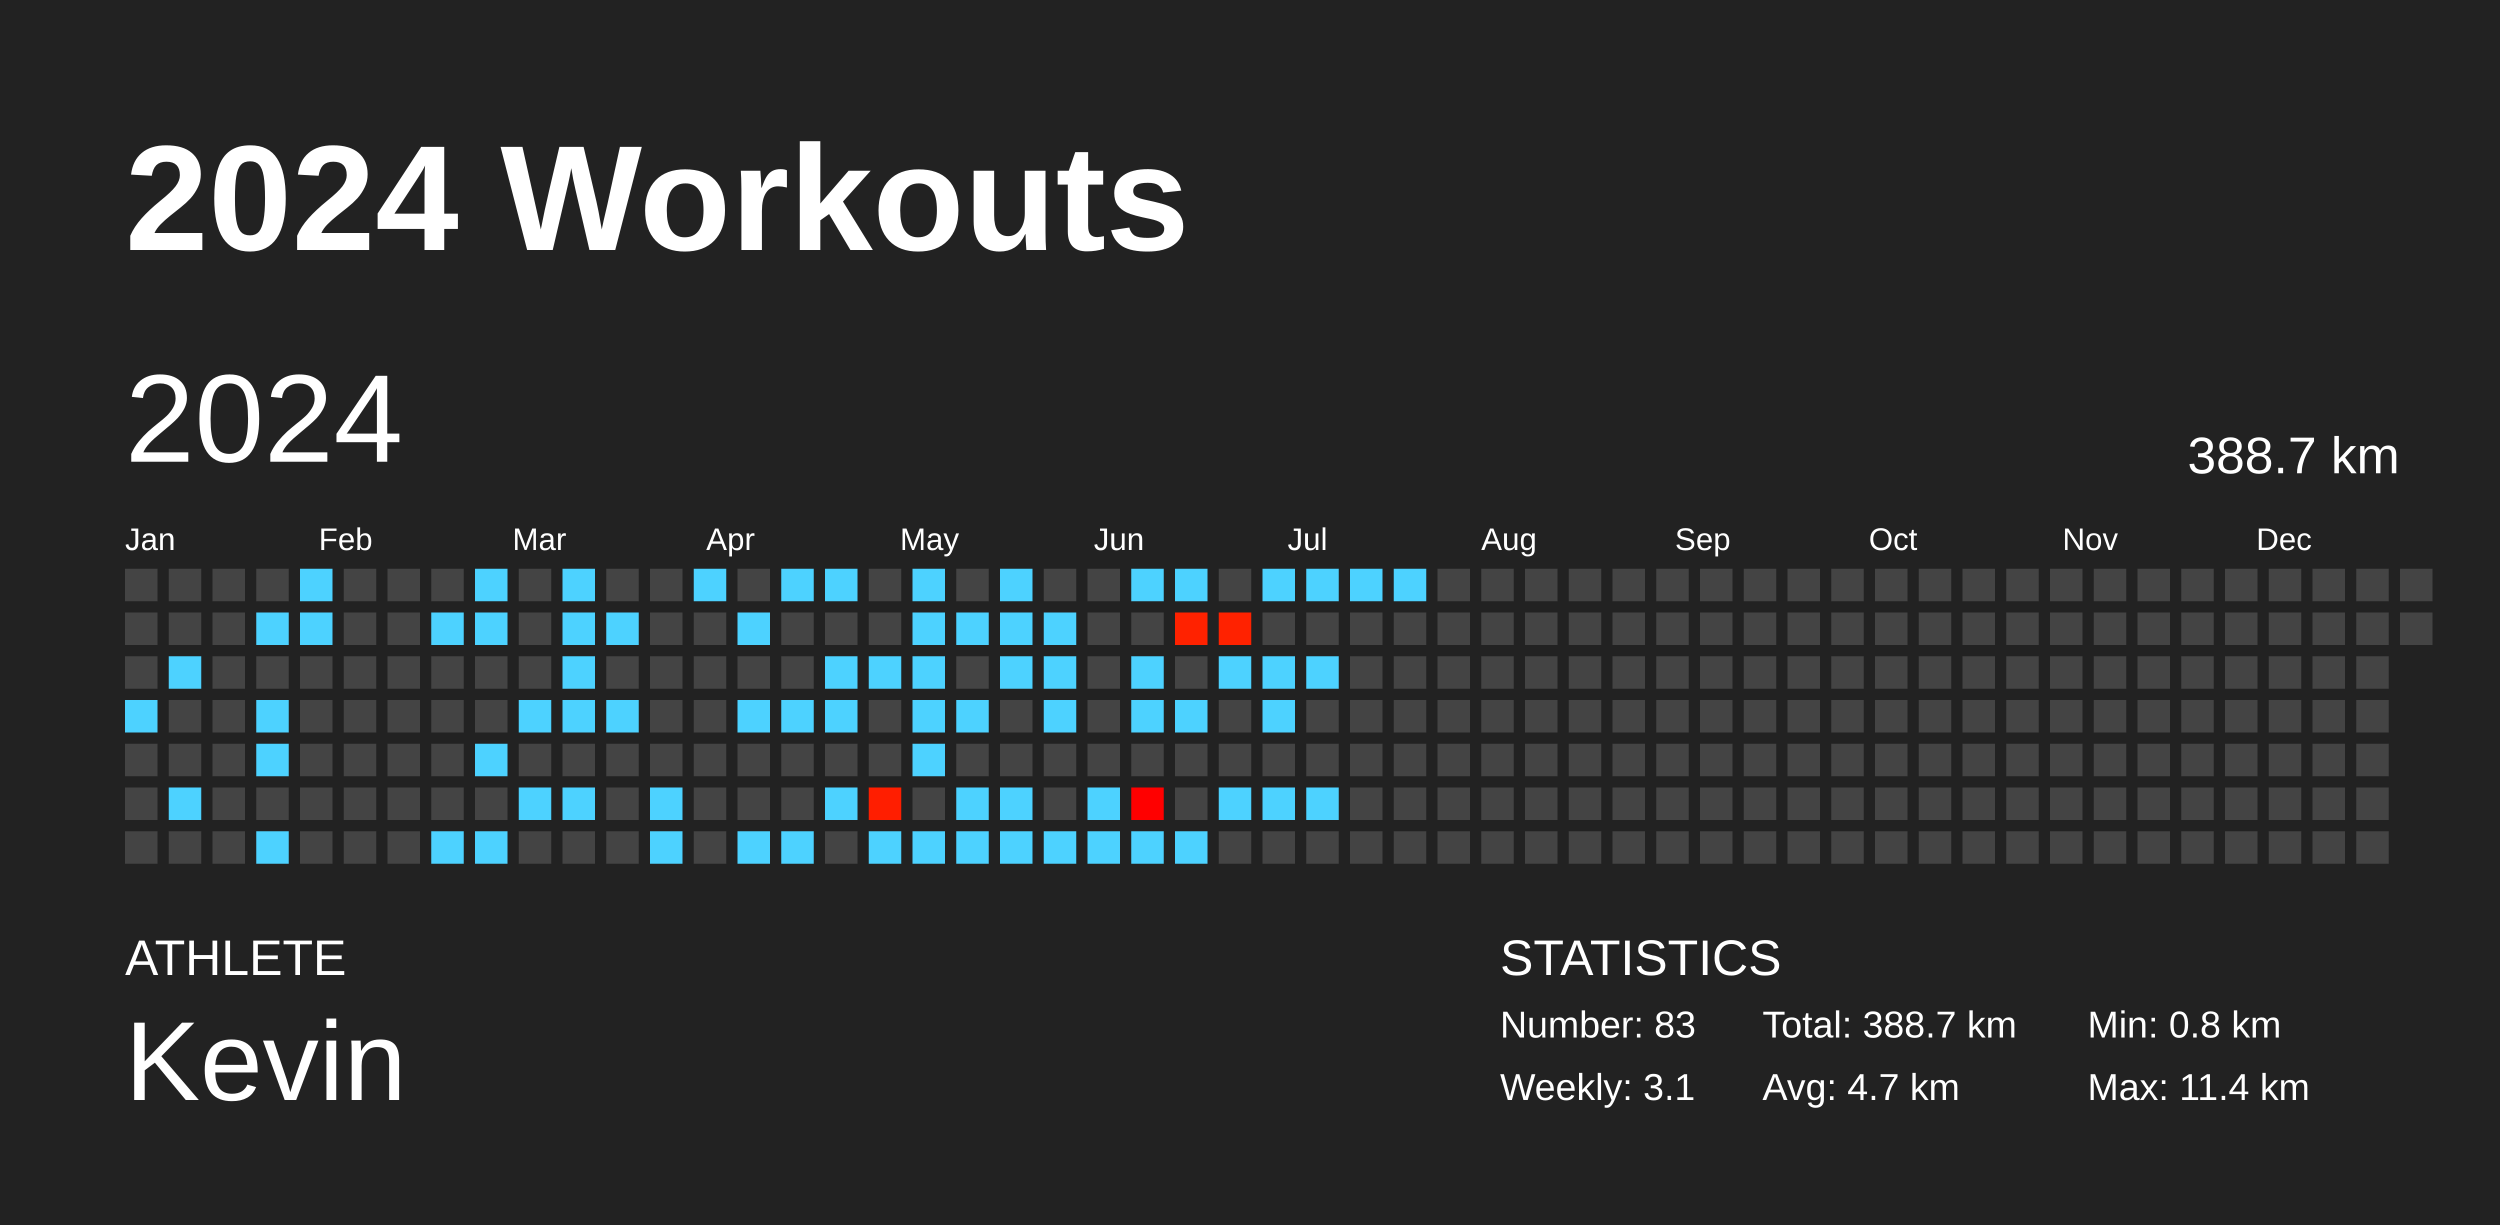
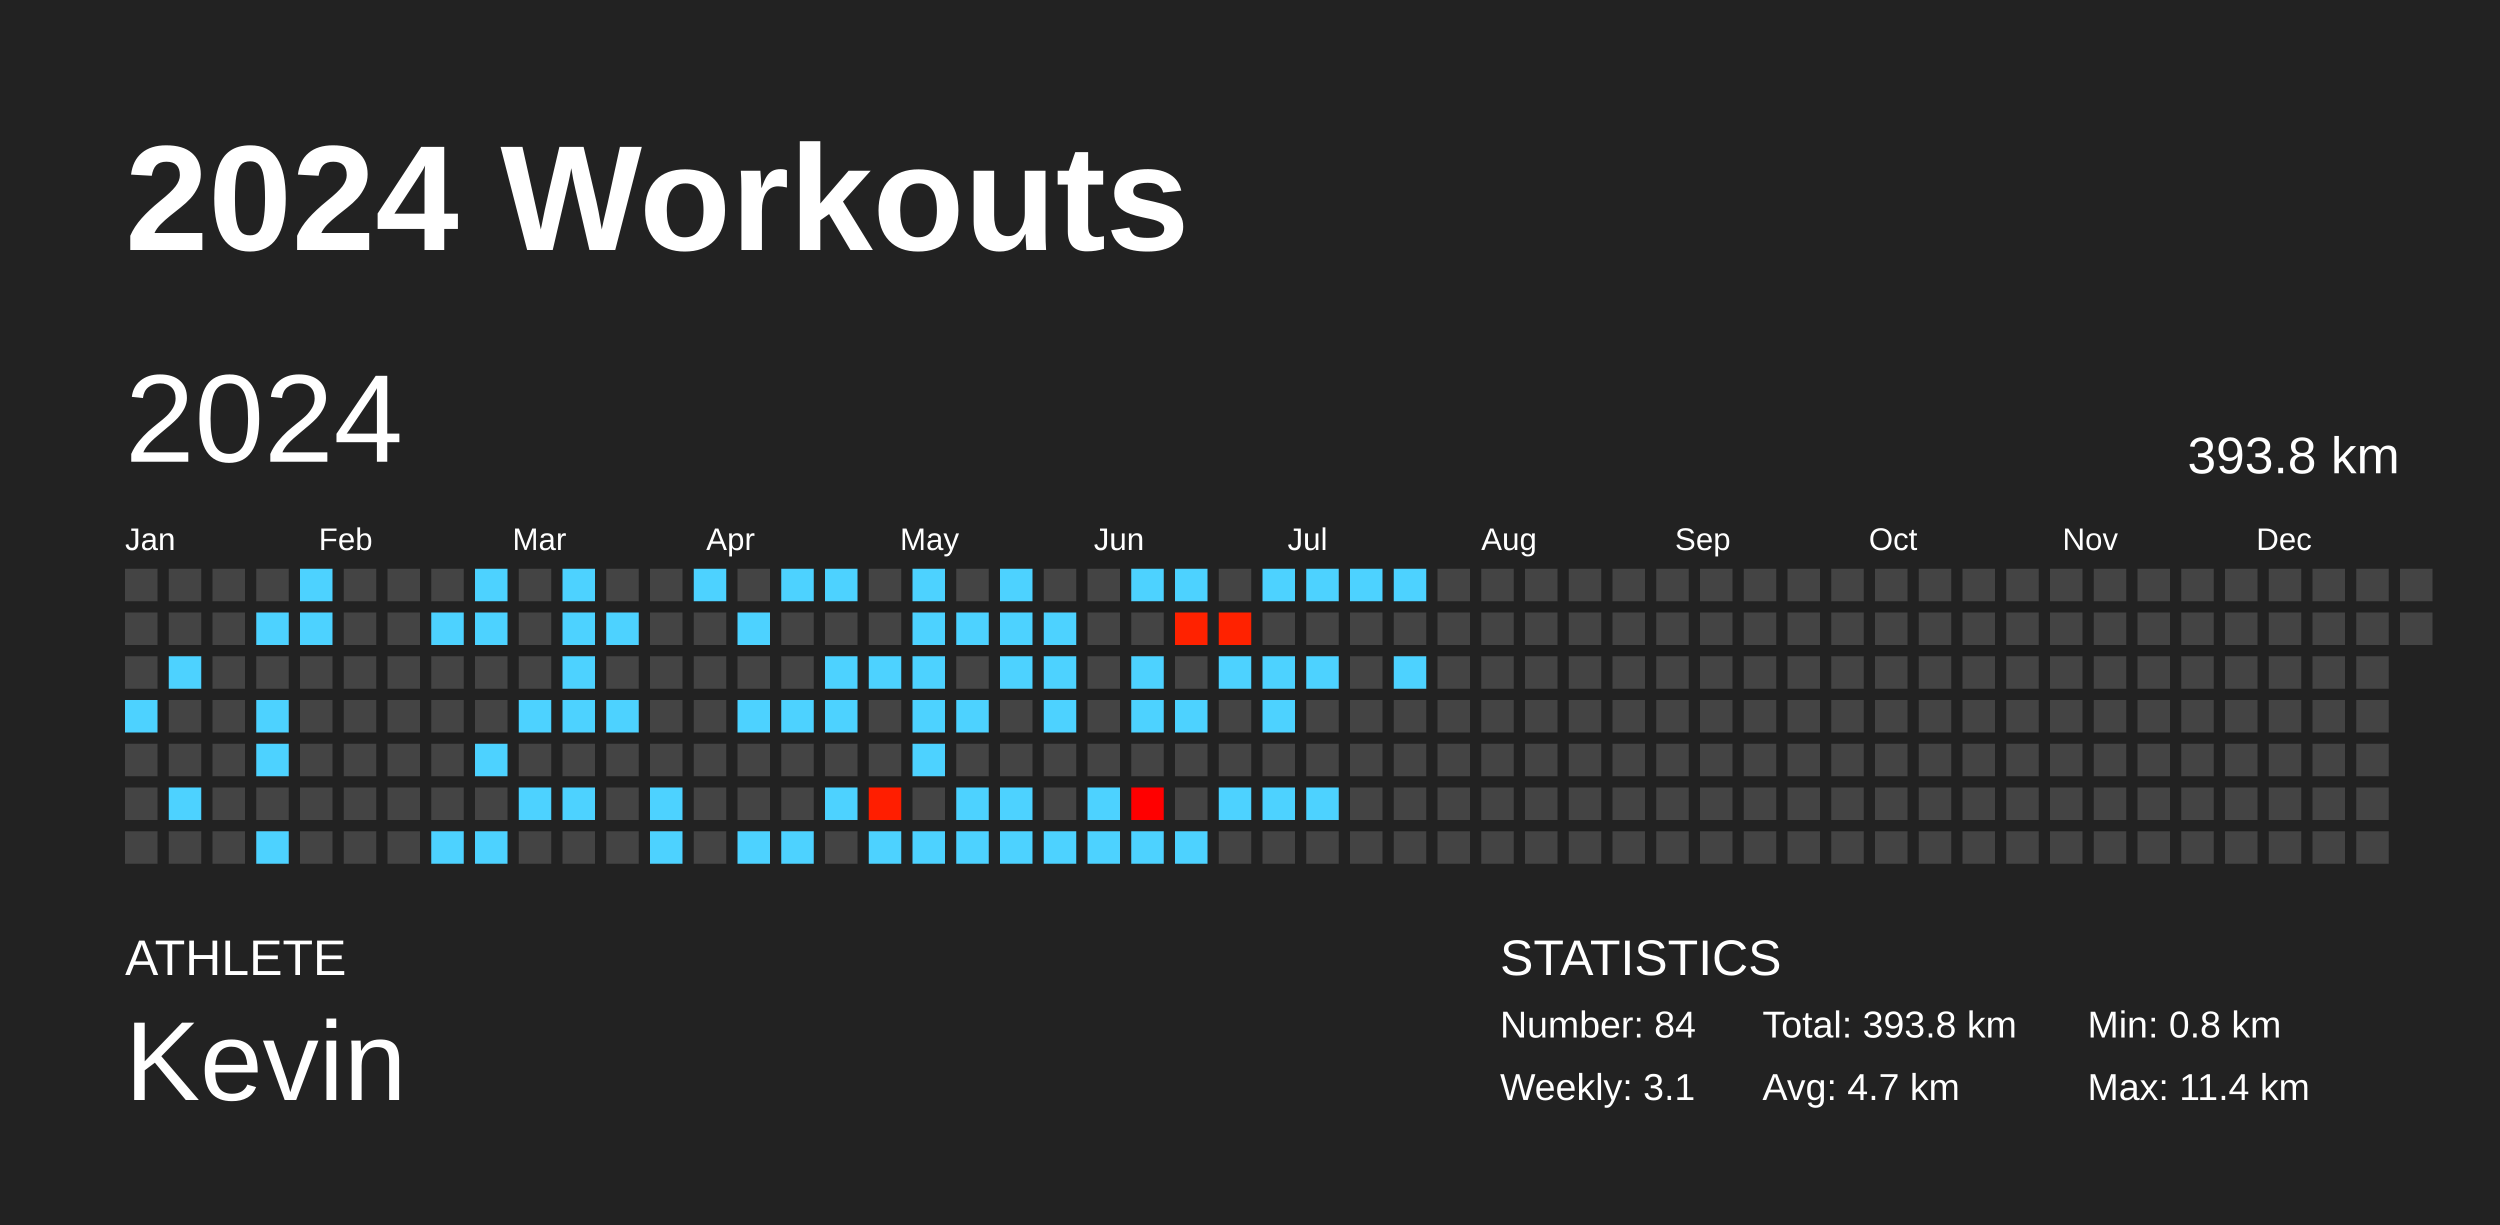
<svg xmlns="http://www.w3.org/2000/svg" baseProfile="full" height="98mm" version="1.1" viewBox="0,0,200,98" width="200mm">
  <defs />
  <rect fill="#222222" height="98" width="200" x="0" y="0" />
  <text fill="#FFFFFF" style="font-size:12px; font-family:Arial; font-weight:bold;" x="10" y="20">2024 Workouts</text>
  <text fill="#FFFFFF" style="font-size:4px; font-family:Arial" x="10" y="78">ATHLETE</text>
  <text fill="#FFFFFF" style="font-size:9px; font-family:Arial" x="10" y="88">Kevin</text>
  <text fill="#FFFFFF" style="font-size:4px; font-family:Arial" x="120" y="78">STATISTICS</text>
-   <text fill="#FFFFFF" style="font-size:3px; font-family:Arial" x="120" y="83">Number: 83</text>
+   <text fill="#FFFFFF" style="font-size:3px; font-family:Arial" x="120" y="83">Number: 84</text>
  <text fill="#FFFFFF" style="font-size:3px; font-family:Arial" x="120" y="88">Weekly: 3.1</text>
-   <text fill="#FFFFFF" style="font-size:3px; font-family:Arial" x="141" y="83">Total: 388.7 km</text>
+   <text fill="#FFFFFF" style="font-size:3px; font-family:Arial" x="141" y="83">Total: 393.8 km</text>
  <text fill="#FFFFFF" style="font-size:3px; font-family:Arial" x="141" y="88">Avg: 4.7 km</text>
  <text fill="#FFFFFF" style="font-size:3px; font-family:Arial" x="167" y="83">Min: 0.8 km</text>
  <text fill="#FFFFFF" style="font-size:3px; font-family:Arial" x="167" y="88">Max: 11.4 km</text>
  <text dominant-baseline="hanging" fill="#FFFFFF" style="font-size:10.0px; font-family:Arial;" x="10" y="30">2024</text>
-   <text dominant-baseline="hanging" fill="#FFFFFF" style="font-size:4.125px; font-family:Arial;" x="175" y="35">388.7 km</text>
+   <text dominant-baseline="hanging" fill="#FFFFFF" style="font-size:4.125px; font-family:Arial;" x="175" y="35">393.8 km</text>
  <text fill="#FFFFFF" style="font-size:2.5px; font-family:Arial" x="10.0" y="44">Jan</text>
  <text fill="#FFFFFF" style="font-size:2.5px; font-family:Arial" x="25.5" y="44">Feb</text>
  <text fill="#FFFFFF" style="font-size:2.5px; font-family:Arial" x="41.0" y="44">Mar</text>
  <text fill="#FFFFFF" style="font-size:2.5px; font-family:Arial" x="56.5" y="44">Apr</text>
  <text fill="#FFFFFF" style="font-size:2.5px; font-family:Arial" x="72.0" y="44">May</text>
  <text fill="#FFFFFF" style="font-size:2.5px; font-family:Arial" x="87.5" y="44">Jun</text>
  <text fill="#FFFFFF" style="font-size:2.5px; font-family:Arial" x="103.0" y="44">Jul</text>
  <text fill="#FFFFFF" style="font-size:2.5px; font-family:Arial" x="118.5" y="44">Aug</text>
  <text fill="#FFFFFF" style="font-size:2.5px; font-family:Arial" x="134.0" y="44">Sep</text>
  <text fill="#FFFFFF" style="font-size:2.5px; font-family:Arial" x="149.5" y="44">Oct</text>
  <text fill="#FFFFFF" style="font-size:2.5px; font-family:Arial" x="165.0" y="44">Nov</text>
  <text fill="#FFFFFF" style="font-size:2.5px; font-family:Arial" x="180.5" y="44">Dec</text>
  <rect fill="#444444" height="2.6" width="2.6" x="10.0" y="45.5" />
  <rect fill="#444444" height="2.6" width="2.6" x="10.0" y="49.0" />
  <rect fill="#444444" height="2.6" width="2.6" x="10.0" y="52.5" />
  <rect fill="#4dd2ff" height="2.6" width="2.6" x="10.0" y="56.0" />
  <rect fill="#444444" height="2.6" width="2.6" x="10.0" y="59.5" />
  <rect fill="#444444" height="2.6" width="2.6" x="10.0" y="63.0" />
  <rect fill="#444444" height="2.6" width="2.6" x="10.0" y="66.5" />
  <rect fill="#444444" height="2.6" width="2.6" x="13.5" y="45.5" />
  <rect fill="#444444" height="2.6" width="2.6" x="13.5" y="49.0" />
  <rect fill="#4dd2ff" height="2.6" width="2.6" x="13.5" y="52.5" />
  <rect fill="#444444" height="2.6" width="2.6" x="13.5" y="56.0" />
  <rect fill="#444444" height="2.6" width="2.6" x="13.5" y="59.5" />
  <rect fill="#4dd2ff" height="2.6" width="2.6" x="13.5" y="63.0" />
  <rect fill="#444444" height="2.6" width="2.6" x="13.5" y="66.5" />
  <rect fill="#444444" height="2.6" width="2.6" x="17.0" y="45.5" />
  <rect fill="#444444" height="2.6" width="2.6" x="17.0" y="49.0" />
  <rect fill="#444444" height="2.6" width="2.6" x="17.0" y="52.5" />
  <rect fill="#444444" height="2.6" width="2.6" x="17.0" y="56.0" />
  <rect fill="#444444" height="2.6" width="2.6" x="17.0" y="59.5" />
  <rect fill="#444444" height="2.6" width="2.6" x="17.0" y="63.0" />
  <rect fill="#444444" height="2.6" width="2.6" x="17.0" y="66.5" />
  <rect fill="#444444" height="2.6" width="2.6" x="20.5" y="45.5" />
  <rect fill="#4dd2ff" height="2.6" width="2.6" x="20.5" y="49.0" />
  <rect fill="#444444" height="2.6" width="2.6" x="20.5" y="52.5" />
  <rect fill="#4dd2ff" height="2.6" width="2.6" x="20.5" y="56.0" />
  <rect fill="#4dd2ff" height="2.6" width="2.6" x="20.5" y="59.5" />
  <rect fill="#444444" height="2.6" width="2.6" x="20.5" y="63.0" />
  <rect fill="#4dd2ff" height="2.6" width="2.6" x="20.5" y="66.5" />
  <rect fill="#4dd2ff" height="2.6" width="2.6" x="24.0" y="45.5" />
  <rect fill="#4dd2ff" height="2.6" width="2.6" x="24.0" y="49.0" />
  <rect fill="#444444" height="2.6" width="2.6" x="24.0" y="52.5" />
  <rect fill="#444444" height="2.6" width="2.6" x="24.0" y="56.0" />
  <rect fill="#444444" height="2.6" width="2.6" x="24.0" y="59.5" />
  <rect fill="#444444" height="2.6" width="2.6" x="24.0" y="63.0" />
  <rect fill="#444444" height="2.6" width="2.6" x="24.0" y="66.5" />
  <rect fill="#444444" height="2.6" width="2.6" x="27.5" y="45.5" />
  <rect fill="#444444" height="2.6" width="2.6" x="27.5" y="49.0" />
  <rect fill="#444444" height="2.6" width="2.6" x="27.5" y="52.5" />
  <rect fill="#444444" height="2.6" width="2.6" x="27.5" y="56.0" />
  <rect fill="#444444" height="2.6" width="2.6" x="27.5" y="59.5" />
  <rect fill="#444444" height="2.6" width="2.6" x="27.5" y="63.0" />
  <rect fill="#444444" height="2.6" width="2.6" x="27.5" y="66.5" />
  <rect fill="#444444" height="2.6" width="2.6" x="31.0" y="45.5" />
  <rect fill="#444444" height="2.6" width="2.6" x="31.0" y="49.0" />
  <rect fill="#444444" height="2.6" width="2.6" x="31.0" y="52.5" />
  <rect fill="#444444" height="2.6" width="2.6" x="31.0" y="56.0" />
  <rect fill="#444444" height="2.6" width="2.6" x="31.0" y="59.5" />
  <rect fill="#444444" height="2.6" width="2.6" x="31.0" y="63.0" />
  <rect fill="#444444" height="2.6" width="2.6" x="31.0" y="66.5" />
  <rect fill="#444444" height="2.6" width="2.6" x="34.5" y="45.5" />
  <rect fill="#4dd2ff" height="2.6" width="2.6" x="34.5" y="49.0" />
  <rect fill="#444444" height="2.6" width="2.6" x="34.5" y="52.5" />
  <rect fill="#444444" height="2.6" width="2.6" x="34.5" y="56.0" />
  <rect fill="#444444" height="2.6" width="2.6" x="34.5" y="59.5" />
  <rect fill="#444444" height="2.6" width="2.6" x="34.5" y="63.0" />
  <rect fill="#4dd2ff" height="2.6" width="2.6" x="34.5" y="66.5" />
  <rect fill="#4dd2ff" height="2.6" width="2.6" x="38.0" y="45.5" />
  <rect fill="#4dd2ff" height="2.6" width="2.6" x="38.0" y="49.0" />
  <rect fill="#444444" height="2.6" width="2.6" x="38.0" y="52.5" />
  <rect fill="#444444" height="2.6" width="2.6" x="38.0" y="56.0" />
  <rect fill="#4dd2ff" height="2.6" width="2.6" x="38.0" y="59.5" />
  <rect fill="#444444" height="2.6" width="2.6" x="38.0" y="63.0" />
  <rect fill="#4dd2ff" height="2.6" width="2.6" x="38.0" y="66.5" />
  <rect fill="#444444" height="2.6" width="2.6" x="41.5" y="45.5" />
  <rect fill="#444444" height="2.6" width="2.6" x="41.5" y="49.0" />
  <rect fill="#444444" height="2.6" width="2.6" x="41.5" y="52.5" />
  <rect fill="#4dd2ff" height="2.6" width="2.6" x="41.5" y="56.0" />
  <rect fill="#444444" height="2.6" width="2.6" x="41.5" y="59.5" />
  <rect fill="#4dd2ff" height="2.6" width="2.6" x="41.5" y="63.0" />
  <rect fill="#444444" height="2.6" width="2.6" x="41.5" y="66.5" />
  <rect fill="#4dd2ff" height="2.6" width="2.6" x="45.0" y="45.5" />
  <rect fill="#4dd2ff" height="2.6" width="2.6" x="45.0" y="49.0" />
  <rect fill="#4dd2ff" height="2.6" width="2.6" x="45.0" y="52.5" />
  <rect fill="#4dd2ff" height="2.6" width="2.6" x="45.0" y="56.0" />
  <rect fill="#444444" height="2.6" width="2.6" x="45.0" y="59.5" />
  <rect fill="#4dd2ff" height="2.6" width="2.6" x="45.0" y="63.0" />
  <rect fill="#444444" height="2.6" width="2.6" x="45.0" y="66.5" />
  <rect fill="#444444" height="2.6" width="2.6" x="48.5" y="45.5" />
  <rect fill="#4dd2ff" height="2.6" width="2.6" x="48.5" y="49.0" />
  <rect fill="#444444" height="2.6" width="2.6" x="48.5" y="52.5" />
  <rect fill="#4dd2ff" height="2.6" width="2.6" x="48.5" y="56.0" />
  <rect fill="#444444" height="2.6" width="2.6" x="48.5" y="59.5" />
  <rect fill="#444444" height="2.6" width="2.6" x="48.5" y="63.0" />
  <rect fill="#444444" height="2.6" width="2.6" x="48.5" y="66.5" />
  <rect fill="#444444" height="2.6" width="2.6" x="52.0" y="45.5" />
  <rect fill="#444444" height="2.6" width="2.6" x="52.0" y="49.0" />
  <rect fill="#444444" height="2.6" width="2.6" x="52.0" y="52.5" />
  <rect fill="#444444" height="2.6" width="2.6" x="52.0" y="56.0" />
  <rect fill="#444444" height="2.6" width="2.6" x="52.0" y="59.5" />
  <rect fill="#4dd2ff" height="2.6" width="2.6" x="52.0" y="63.0" />
  <rect fill="#4dd2ff" height="2.6" width="2.6" x="52.0" y="66.5" />
  <rect fill="#4dd2ff" height="2.6" width="2.6" x="55.5" y="45.5" />
  <rect fill="#444444" height="2.6" width="2.6" x="55.5" y="49.0" />
  <rect fill="#444444" height="2.6" width="2.6" x="55.5" y="52.5" />
  <rect fill="#444444" height="2.6" width="2.6" x="55.5" y="56.0" />
  <rect fill="#444444" height="2.6" width="2.6" x="55.5" y="59.5" />
  <rect fill="#444444" height="2.6" width="2.6" x="55.5" y="63.0" />
  <rect fill="#444444" height="2.6" width="2.6" x="55.5" y="66.5" />
  <rect fill="#444444" height="2.6" width="2.6" x="59.0" y="45.5" />
  <rect fill="#4dd2ff" height="2.6" width="2.6" x="59.0" y="49.0" />
  <rect fill="#444444" height="2.6" width="2.6" x="59.0" y="52.5" />
  <rect fill="#4dd2ff" height="2.6" width="2.6" x="59.0" y="56.0" />
  <rect fill="#444444" height="2.6" width="2.6" x="59.0" y="59.5" />
  <rect fill="#444444" height="2.6" width="2.6" x="59.0" y="63.0" />
  <rect fill="#4dd2ff" height="2.6" width="2.6" x="59.0" y="66.5" />
  <rect fill="#4dd2ff" height="2.6" width="2.6" x="62.5" y="45.5" />
  <rect fill="#444444" height="2.6" width="2.6" x="62.5" y="49.0" />
  <rect fill="#444444" height="2.6" width="2.6" x="62.5" y="52.5" />
  <rect fill="#4dd2ff" height="2.6" width="2.6" x="62.5" y="56.0" />
  <rect fill="#444444" height="2.6" width="2.6" x="62.5" y="59.5" />
  <rect fill="#444444" height="2.6" width="2.6" x="62.5" y="63.0" />
  <rect fill="#4dd2ff" height="2.6" width="2.6" x="62.5" y="66.5" />
  <rect fill="#4dd2ff" height="2.6" width="2.6" x="66.0" y="45.5" />
  <rect fill="#444444" height="2.6" width="2.6" x="66.0" y="49.0" />
  <rect fill="#4dd2ff" height="2.6" width="2.6" x="66.0" y="52.5" />
  <rect fill="#4dd2ff" height="2.6" width="2.6" x="66.0" y="56.0" />
  <rect fill="#444444" height="2.6" width="2.6" x="66.0" y="59.5" />
  <rect fill="#4dd2ff" height="2.6" width="2.6" x="66.0" y="63.0" />
  <rect fill="#444444" height="2.6" width="2.6" x="66.0" y="66.5" />
  <rect fill="#444444" height="2.6" width="2.6" x="69.5" y="45.5" />
  <rect fill="#444444" height="2.6" width="2.6" x="69.5" y="49.0" />
  <rect fill="#4dd2ff" height="2.6" width="2.6" x="69.5" y="52.5" />
  <rect fill="#444444" height="2.6" width="2.6" x="69.5" y="56.0" />
  <rect fill="#444444" height="2.6" width="2.6" x="69.5" y="59.5" />
  <rect fill="#ff1e00" height="2.6" width="2.6" x="69.5" y="63.0" />
  <rect fill="#4dd2ff" height="2.6" width="2.6" x="69.5" y="66.5" />
  <rect fill="#4dd2ff" height="2.6" width="2.6" x="73.0" y="45.5" />
  <rect fill="#4dd2ff" height="2.6" width="2.6" x="73.0" y="49.0" />
  <rect fill="#4dd2ff" height="2.6" width="2.6" x="73.0" y="52.5" />
  <rect fill="#4dd2ff" height="2.6" width="2.6" x="73.0" y="56.0" />
  <rect fill="#4dd2ff" height="2.6" width="2.6" x="73.0" y="59.5" />
  <rect fill="#444444" height="2.6" width="2.6" x="73.0" y="63.0" />
  <rect fill="#4dd2ff" height="2.6" width="2.6" x="73.0" y="66.5" />
  <rect fill="#444444" height="2.6" width="2.6" x="76.5" y="45.5" />
  <rect fill="#4dd2ff" height="2.6" width="2.6" x="76.5" y="49.0" />
  <rect fill="#444444" height="2.6" width="2.6" x="76.5" y="52.5" />
  <rect fill="#4dd2ff" height="2.6" width="2.6" x="76.5" y="56.0" />
  <rect fill="#444444" height="2.6" width="2.6" x="76.5" y="59.5" />
  <rect fill="#4dd2ff" height="2.6" width="2.6" x="76.5" y="63.0" />
  <rect fill="#4dd2ff" height="2.6" width="2.6" x="76.5" y="66.5" />
  <rect fill="#4dd2ff" height="2.6" width="2.6" x="80.0" y="45.5" />
  <rect fill="#4dd2ff" height="2.6" width="2.6" x="80.0" y="49.0" />
  <rect fill="#4dd2ff" height="2.6" width="2.6" x="80.0" y="52.5" />
  <rect fill="#444444" height="2.6" width="2.6" x="80.0" y="56.0" />
  <rect fill="#444444" height="2.6" width="2.6" x="80.0" y="59.5" />
  <rect fill="#4dd2ff" height="2.6" width="2.6" x="80.0" y="63.0" />
  <rect fill="#4dd2ff" height="2.6" width="2.6" x="80.0" y="66.5" />
  <rect fill="#444444" height="2.6" width="2.6" x="83.5" y="45.5" />
  <rect fill="#4dd2ff" height="2.6" width="2.6" x="83.5" y="49.0" />
  <rect fill="#4dd2ff" height="2.6" width="2.6" x="83.5" y="52.5" />
  <rect fill="#4dd2ff" height="2.6" width="2.6" x="83.5" y="56.0" />
  <rect fill="#444444" height="2.6" width="2.6" x="83.5" y="59.5" />
  <rect fill="#444444" height="2.6" width="2.6" x="83.5" y="63.0" />
  <rect fill="#4dd2ff" height="2.6" width="2.6" x="83.5" y="66.5" />
  <rect fill="#444444" height="2.6" width="2.6" x="87.0" y="45.5" />
  <rect fill="#444444" height="2.6" width="2.6" x="87.0" y="49.0" />
  <rect fill="#444444" height="2.6" width="2.6" x="87.0" y="52.5" />
  <rect fill="#444444" height="2.6" width="2.6" x="87.0" y="56.0" />
  <rect fill="#444444" height="2.6" width="2.6" x="87.0" y="59.5" />
  <rect fill="#4dd2ff" height="2.6" width="2.6" x="87.0" y="63.0" />
  <rect fill="#4dd2ff" height="2.6" width="2.6" x="87.0" y="66.5" />
  <rect fill="#4dd2ff" height="2.6" width="2.6" x="90.5" y="45.5" />
  <rect fill="#444444" height="2.6" width="2.6" x="90.5" y="49.0" />
  <rect fill="#4dd2ff" height="2.6" width="2.6" x="90.5" y="52.5" />
  <rect fill="#4dd2ff" height="2.6" width="2.6" x="90.5" y="56.0" />
  <rect fill="#444444" height="2.6" width="2.6" x="90.5" y="59.5" />
  <rect fill="#ff0000" height="2.6" width="2.6" x="90.5" y="63.0" />
  <rect fill="#4dd2ff" height="2.6" width="2.6" x="90.5" y="66.5" />
  <rect fill="#4dd2ff" height="2.6" width="2.6" x="94.0" y="45.5" />
  <rect fill="#ff2200" height="2.6" width="2.6" x="94.0" y="49.0" />
  <rect fill="#444444" height="2.6" width="2.6" x="94.0" y="52.5" />
  <rect fill="#4dd2ff" height="2.6" width="2.6" x="94.0" y="56.0" />
  <rect fill="#444444" height="2.6" width="2.6" x="94.0" y="59.5" />
  <rect fill="#444444" height="2.6" width="2.6" x="94.0" y="63.0" />
  <rect fill="#4dd2ff" height="2.6" width="2.6" x="94.0" y="66.5" />
  <rect fill="#444444" height="2.6" width="2.6" x="97.5" y="45.5" />
  <rect fill="#ff2200" height="2.6" width="2.6" x="97.5" y="49.0" />
  <rect fill="#4dd2ff" height="2.6" width="2.6" x="97.5" y="52.5" />
  <rect fill="#444444" height="2.6" width="2.6" x="97.5" y="56.0" />
  <rect fill="#444444" height="2.6" width="2.6" x="97.5" y="59.5" />
  <rect fill="#4dd2ff" height="2.6" width="2.6" x="97.5" y="63.0" />
  <rect fill="#444444" height="2.6" width="2.6" x="97.5" y="66.5" />
  <rect fill="#4dd2ff" height="2.6" width="2.6" x="101.0" y="45.5" />
  <rect fill="#444444" height="2.6" width="2.6" x="101.0" y="49.0" />
  <rect fill="#4dd2ff" height="2.6" width="2.6" x="101.0" y="52.5" />
  <rect fill="#4dd2ff" height="2.6" width="2.6" x="101.0" y="56.0" />
  <rect fill="#444444" height="2.6" width="2.6" x="101.0" y="59.5" />
  <rect fill="#4dd2ff" height="2.6" width="2.6" x="101.0" y="63.0" />
  <rect fill="#444444" height="2.6" width="2.6" x="101.0" y="66.5" />
  <rect fill="#4dd2ff" height="2.6" width="2.6" x="104.5" y="45.5" />
  <rect fill="#444444" height="2.6" width="2.6" x="104.5" y="49.0" />
  <rect fill="#4dd2ff" height="2.6" width="2.6" x="104.5" y="52.5" />
  <rect fill="#444444" height="2.6" width="2.6" x="104.5" y="56.0" />
  <rect fill="#444444" height="2.6" width="2.6" x="104.5" y="59.5" />
  <rect fill="#4dd2ff" height="2.6" width="2.6" x="104.5" y="63.0" />
  <rect fill="#444444" height="2.6" width="2.6" x="104.5" y="66.5" />
  <rect fill="#4dd2ff" height="2.6" width="2.6" x="108.0" y="45.5" />
  <rect fill="#444444" height="2.6" width="2.6" x="108.0" y="49.0" />
  <rect fill="#444444" height="2.6" width="2.6" x="108.0" y="52.5" />
  <rect fill="#444444" height="2.6" width="2.6" x="108.0" y="56.0" />
  <rect fill="#444444" height="2.6" width="2.6" x="108.0" y="59.5" />
  <rect fill="#444444" height="2.6" width="2.6" x="108.0" y="63.0" />
  <rect fill="#444444" height="2.6" width="2.6" x="108.0" y="66.5" />
  <rect fill="#4dd2ff" height="2.6" width="2.6" x="111.5" y="45.5" />
  <rect fill="#444444" height="2.6" width="2.6" x="111.5" y="49.0" />
-   <rect fill="#444444" height="2.6" width="2.6" x="111.5" y="52.5" />
+   <rect fill="#4dd2ff" height="2.6" width="2.6" x="111.5" y="52.5" />
  <rect fill="#444444" height="2.6" width="2.6" x="111.5" y="56.0" />
  <rect fill="#444444" height="2.6" width="2.6" x="111.5" y="59.5" />
  <rect fill="#444444" height="2.6" width="2.6" x="111.5" y="63.0" />
  <rect fill="#444444" height="2.6" width="2.6" x="111.5" y="66.5" />
  <rect fill="#444444" height="2.6" width="2.6" x="115.0" y="45.5" />
  <rect fill="#444444" height="2.6" width="2.6" x="115.0" y="49.0" />
  <rect fill="#444444" height="2.6" width="2.6" x="115.0" y="52.5" />
  <rect fill="#444444" height="2.6" width="2.6" x="115.0" y="56.0" />
  <rect fill="#444444" height="2.6" width="2.6" x="115.0" y="59.5" />
  <rect fill="#444444" height="2.6" width="2.6" x="115.0" y="63.0" />
  <rect fill="#444444" height="2.6" width="2.6" x="115.0" y="66.5" />
  <rect fill="#444444" height="2.6" width="2.6" x="118.5" y="45.5" />
  <rect fill="#444444" height="2.6" width="2.6" x="118.5" y="49.0" />
  <rect fill="#444444" height="2.6" width="2.6" x="118.5" y="52.5" />
  <rect fill="#444444" height="2.6" width="2.6" x="118.5" y="56.0" />
  <rect fill="#444444" height="2.6" width="2.6" x="118.5" y="59.5" />
  <rect fill="#444444" height="2.6" width="2.6" x="118.5" y="63.0" />
  <rect fill="#444444" height="2.6" width="2.6" x="118.5" y="66.5" />
  <rect fill="#444444" height="2.6" width="2.6" x="122.0" y="45.5" />
  <rect fill="#444444" height="2.6" width="2.6" x="122.0" y="49.0" />
  <rect fill="#444444" height="2.6" width="2.6" x="122.0" y="52.5" />
  <rect fill="#444444" height="2.6" width="2.6" x="122.0" y="56.0" />
  <rect fill="#444444" height="2.6" width="2.6" x="122.0" y="59.5" />
  <rect fill="#444444" height="2.6" width="2.6" x="122.0" y="63.0" />
  <rect fill="#444444" height="2.6" width="2.6" x="122.0" y="66.5" />
  <rect fill="#444444" height="2.6" width="2.6" x="125.5" y="45.5" />
  <rect fill="#444444" height="2.6" width="2.6" x="125.5" y="49.0" />
  <rect fill="#444444" height="2.6" width="2.6" x="125.5" y="52.5" />
  <rect fill="#444444" height="2.6" width="2.6" x="125.5" y="56.0" />
  <rect fill="#444444" height="2.6" width="2.6" x="125.5" y="59.5" />
  <rect fill="#444444" height="2.6" width="2.6" x="125.5" y="63.0" />
  <rect fill="#444444" height="2.6" width="2.6" x="125.5" y="66.5" />
  <rect fill="#444444" height="2.6" width="2.6" x="129.0" y="45.5" />
  <rect fill="#444444" height="2.6" width="2.6" x="129.0" y="49.0" />
  <rect fill="#444444" height="2.6" width="2.6" x="129.0" y="52.5" />
  <rect fill="#444444" height="2.6" width="2.6" x="129.0" y="56.0" />
  <rect fill="#444444" height="2.6" width="2.6" x="129.0" y="59.5" />
  <rect fill="#444444" height="2.6" width="2.6" x="129.0" y="63.0" />
  <rect fill="#444444" height="2.6" width="2.6" x="129.0" y="66.5" />
  <rect fill="#444444" height="2.6" width="2.6" x="132.5" y="45.5" />
  <rect fill="#444444" height="2.6" width="2.6" x="132.5" y="49.0" />
  <rect fill="#444444" height="2.6" width="2.6" x="132.5" y="52.5" />
  <rect fill="#444444" height="2.6" width="2.6" x="132.5" y="56.0" />
  <rect fill="#444444" height="2.6" width="2.6" x="132.5" y="59.5" />
  <rect fill="#444444" height="2.6" width="2.6" x="132.5" y="63.0" />
  <rect fill="#444444" height="2.6" width="2.6" x="132.5" y="66.5" />
  <rect fill="#444444" height="2.6" width="2.6" x="136.0" y="45.5" />
  <rect fill="#444444" height="2.6" width="2.6" x="136.0" y="49.0" />
  <rect fill="#444444" height="2.6" width="2.6" x="136.0" y="52.5" />
  <rect fill="#444444" height="2.6" width="2.6" x="136.0" y="56.0" />
  <rect fill="#444444" height="2.6" width="2.6" x="136.0" y="59.5" />
  <rect fill="#444444" height="2.6" width="2.6" x="136.0" y="63.0" />
  <rect fill="#444444" height="2.6" width="2.6" x="136.0" y="66.5" />
  <rect fill="#444444" height="2.6" width="2.6" x="139.5" y="45.5" />
  <rect fill="#444444" height="2.6" width="2.6" x="139.5" y="49.0" />
  <rect fill="#444444" height="2.6" width="2.6" x="139.5" y="52.5" />
  <rect fill="#444444" height="2.6" width="2.6" x="139.5" y="56.0" />
  <rect fill="#444444" height="2.6" width="2.6" x="139.5" y="59.5" />
  <rect fill="#444444" height="2.6" width="2.6" x="139.5" y="63.0" />
  <rect fill="#444444" height="2.6" width="2.6" x="139.5" y="66.5" />
  <rect fill="#444444" height="2.6" width="2.6" x="143.0" y="45.5" />
  <rect fill="#444444" height="2.6" width="2.6" x="143.0" y="49.0" />
  <rect fill="#444444" height="2.6" width="2.6" x="143.0" y="52.5" />
  <rect fill="#444444" height="2.6" width="2.6" x="143.0" y="56.0" />
  <rect fill="#444444" height="2.6" width="2.6" x="143.0" y="59.5" />
  <rect fill="#444444" height="2.6" width="2.6" x="143.0" y="63.0" />
  <rect fill="#444444" height="2.6" width="2.6" x="143.0" y="66.5" />
  <rect fill="#444444" height="2.6" width="2.6" x="146.5" y="45.5" />
  <rect fill="#444444" height="2.6" width="2.6" x="146.5" y="49.0" />
  <rect fill="#444444" height="2.6" width="2.6" x="146.5" y="52.5" />
  <rect fill="#444444" height="2.6" width="2.6" x="146.5" y="56.0" />
  <rect fill="#444444" height="2.6" width="2.6" x="146.5" y="59.5" />
  <rect fill="#444444" height="2.6" width="2.6" x="146.5" y="63.0" />
  <rect fill="#444444" height="2.6" width="2.6" x="146.5" y="66.5" />
  <rect fill="#444444" height="2.6" width="2.6" x="150.0" y="45.5" />
  <rect fill="#444444" height="2.6" width="2.6" x="150.0" y="49.0" />
  <rect fill="#444444" height="2.6" width="2.6" x="150.0" y="52.5" />
  <rect fill="#444444" height="2.6" width="2.6" x="150.0" y="56.0" />
  <rect fill="#444444" height="2.6" width="2.6" x="150.0" y="59.5" />
  <rect fill="#444444" height="2.6" width="2.6" x="150.0" y="63.0" />
  <rect fill="#444444" height="2.6" width="2.6" x="150.0" y="66.5" />
  <rect fill="#444444" height="2.6" width="2.6" x="153.5" y="45.5" />
  <rect fill="#444444" height="2.6" width="2.6" x="153.5" y="49.0" />
  <rect fill="#444444" height="2.6" width="2.6" x="153.5" y="52.5" />
  <rect fill="#444444" height="2.6" width="2.6" x="153.5" y="56.0" />
  <rect fill="#444444" height="2.6" width="2.6" x="153.5" y="59.5" />
  <rect fill="#444444" height="2.6" width="2.6" x="153.5" y="63.0" />
  <rect fill="#444444" height="2.6" width="2.6" x="153.5" y="66.5" />
  <rect fill="#444444" height="2.6" width="2.6" x="157.0" y="45.5" />
  <rect fill="#444444" height="2.6" width="2.6" x="157.0" y="49.0" />
  <rect fill="#444444" height="2.6" width="2.6" x="157.0" y="52.5" />
  <rect fill="#444444" height="2.6" width="2.6" x="157.0" y="56.0" />
  <rect fill="#444444" height="2.6" width="2.6" x="157.0" y="59.5" />
  <rect fill="#444444" height="2.6" width="2.6" x="157.0" y="63.0" />
  <rect fill="#444444" height="2.6" width="2.6" x="157.0" y="66.5" />
  <rect fill="#444444" height="2.6" width="2.6" x="160.5" y="45.5" />
  <rect fill="#444444" height="2.6" width="2.6" x="160.5" y="49.0" />
  <rect fill="#444444" height="2.6" width="2.6" x="160.5" y="52.5" />
  <rect fill="#444444" height="2.6" width="2.6" x="160.5" y="56.0" />
  <rect fill="#444444" height="2.6" width="2.6" x="160.5" y="59.5" />
  <rect fill="#444444" height="2.6" width="2.6" x="160.5" y="63.0" />
  <rect fill="#444444" height="2.6" width="2.6" x="160.5" y="66.5" />
  <rect fill="#444444" height="2.6" width="2.6" x="164.0" y="45.5" />
  <rect fill="#444444" height="2.6" width="2.6" x="164.0" y="49.0" />
  <rect fill="#444444" height="2.6" width="2.6" x="164.0" y="52.5" />
  <rect fill="#444444" height="2.6" width="2.6" x="164.0" y="56.0" />
  <rect fill="#444444" height="2.6" width="2.6" x="164.0" y="59.5" />
  <rect fill="#444444" height="2.6" width="2.6" x="164.0" y="63.0" />
  <rect fill="#444444" height="2.6" width="2.6" x="164.0" y="66.5" />
  <rect fill="#444444" height="2.6" width="2.6" x="167.5" y="45.5" />
  <rect fill="#444444" height="2.6" width="2.6" x="167.5" y="49.0" />
  <rect fill="#444444" height="2.6" width="2.6" x="167.5" y="52.5" />
  <rect fill="#444444" height="2.6" width="2.6" x="167.5" y="56.0" />
  <rect fill="#444444" height="2.6" width="2.6" x="167.5" y="59.5" />
  <rect fill="#444444" height="2.6" width="2.6" x="167.5" y="63.0" />
  <rect fill="#444444" height="2.6" width="2.6" x="167.5" y="66.5" />
  <rect fill="#444444" height="2.6" width="2.6" x="171.0" y="45.5" />
  <rect fill="#444444" height="2.6" width="2.6" x="171.0" y="49.0" />
  <rect fill="#444444" height="2.6" width="2.6" x="171.0" y="52.5" />
  <rect fill="#444444" height="2.6" width="2.6" x="171.0" y="56.0" />
  <rect fill="#444444" height="2.6" width="2.6" x="171.0" y="59.5" />
  <rect fill="#444444" height="2.6" width="2.6" x="171.0" y="63.0" />
  <rect fill="#444444" height="2.6" width="2.6" x="171.0" y="66.5" />
  <rect fill="#444444" height="2.6" width="2.6" x="174.5" y="45.5" />
  <rect fill="#444444" height="2.6" width="2.6" x="174.5" y="49.0" />
  <rect fill="#444444" height="2.6" width="2.6" x="174.5" y="52.5" />
  <rect fill="#444444" height="2.6" width="2.6" x="174.5" y="56.0" />
  <rect fill="#444444" height="2.6" width="2.6" x="174.5" y="59.5" />
  <rect fill="#444444" height="2.6" width="2.6" x="174.5" y="63.0" />
  <rect fill="#444444" height="2.6" width="2.6" x="174.5" y="66.5" />
  <rect fill="#444444" height="2.6" width="2.6" x="178.0" y="45.5" />
  <rect fill="#444444" height="2.6" width="2.6" x="178.0" y="49.0" />
  <rect fill="#444444" height="2.6" width="2.6" x="178.0" y="52.5" />
  <rect fill="#444444" height="2.6" width="2.6" x="178.0" y="56.0" />
  <rect fill="#444444" height="2.6" width="2.6" x="178.0" y="59.5" />
  <rect fill="#444444" height="2.6" width="2.6" x="178.0" y="63.0" />
  <rect fill="#444444" height="2.6" width="2.6" x="178.0" y="66.5" />
  <rect fill="#444444" height="2.6" width="2.6" x="181.5" y="45.5" />
  <rect fill="#444444" height="2.6" width="2.6" x="181.5" y="49.0" />
  <rect fill="#444444" height="2.6" width="2.6" x="181.5" y="52.5" />
  <rect fill="#444444" height="2.6" width="2.6" x="181.5" y="56.0" />
  <rect fill="#444444" height="2.6" width="2.6" x="181.5" y="59.5" />
  <rect fill="#444444" height="2.6" width="2.6" x="181.5" y="63.0" />
  <rect fill="#444444" height="2.6" width="2.6" x="181.5" y="66.5" />
  <rect fill="#444444" height="2.6" width="2.6" x="185.0" y="45.5" />
  <rect fill="#444444" height="2.6" width="2.6" x="185.0" y="49.0" />
  <rect fill="#444444" height="2.6" width="2.6" x="185.0" y="52.5" />
  <rect fill="#444444" height="2.6" width="2.6" x="185.0" y="56.0" />
  <rect fill="#444444" height="2.6" width="2.6" x="185.0" y="59.5" />
  <rect fill="#444444" height="2.6" width="2.6" x="185.0" y="63.0" />
  <rect fill="#444444" height="2.6" width="2.6" x="185.0" y="66.5" />
  <rect fill="#444444" height="2.6" width="2.6" x="188.5" y="45.5" />
  <rect fill="#444444" height="2.6" width="2.6" x="188.5" y="49.0" />
  <rect fill="#444444" height="2.6" width="2.6" x="188.5" y="52.5" />
  <rect fill="#444444" height="2.6" width="2.6" x="188.5" y="56.0" />
  <rect fill="#444444" height="2.6" width="2.6" x="188.5" y="59.5" />
  <rect fill="#444444" height="2.6" width="2.6" x="188.5" y="63.0" />
  <rect fill="#444444" height="2.6" width="2.6" x="188.5" y="66.5" />
  <rect fill="#444444" height="2.6" width="2.6" x="192.0" y="45.5" />
  <rect fill="#444444" height="2.6" width="2.6" x="192.0" y="49.0" />
</svg>
